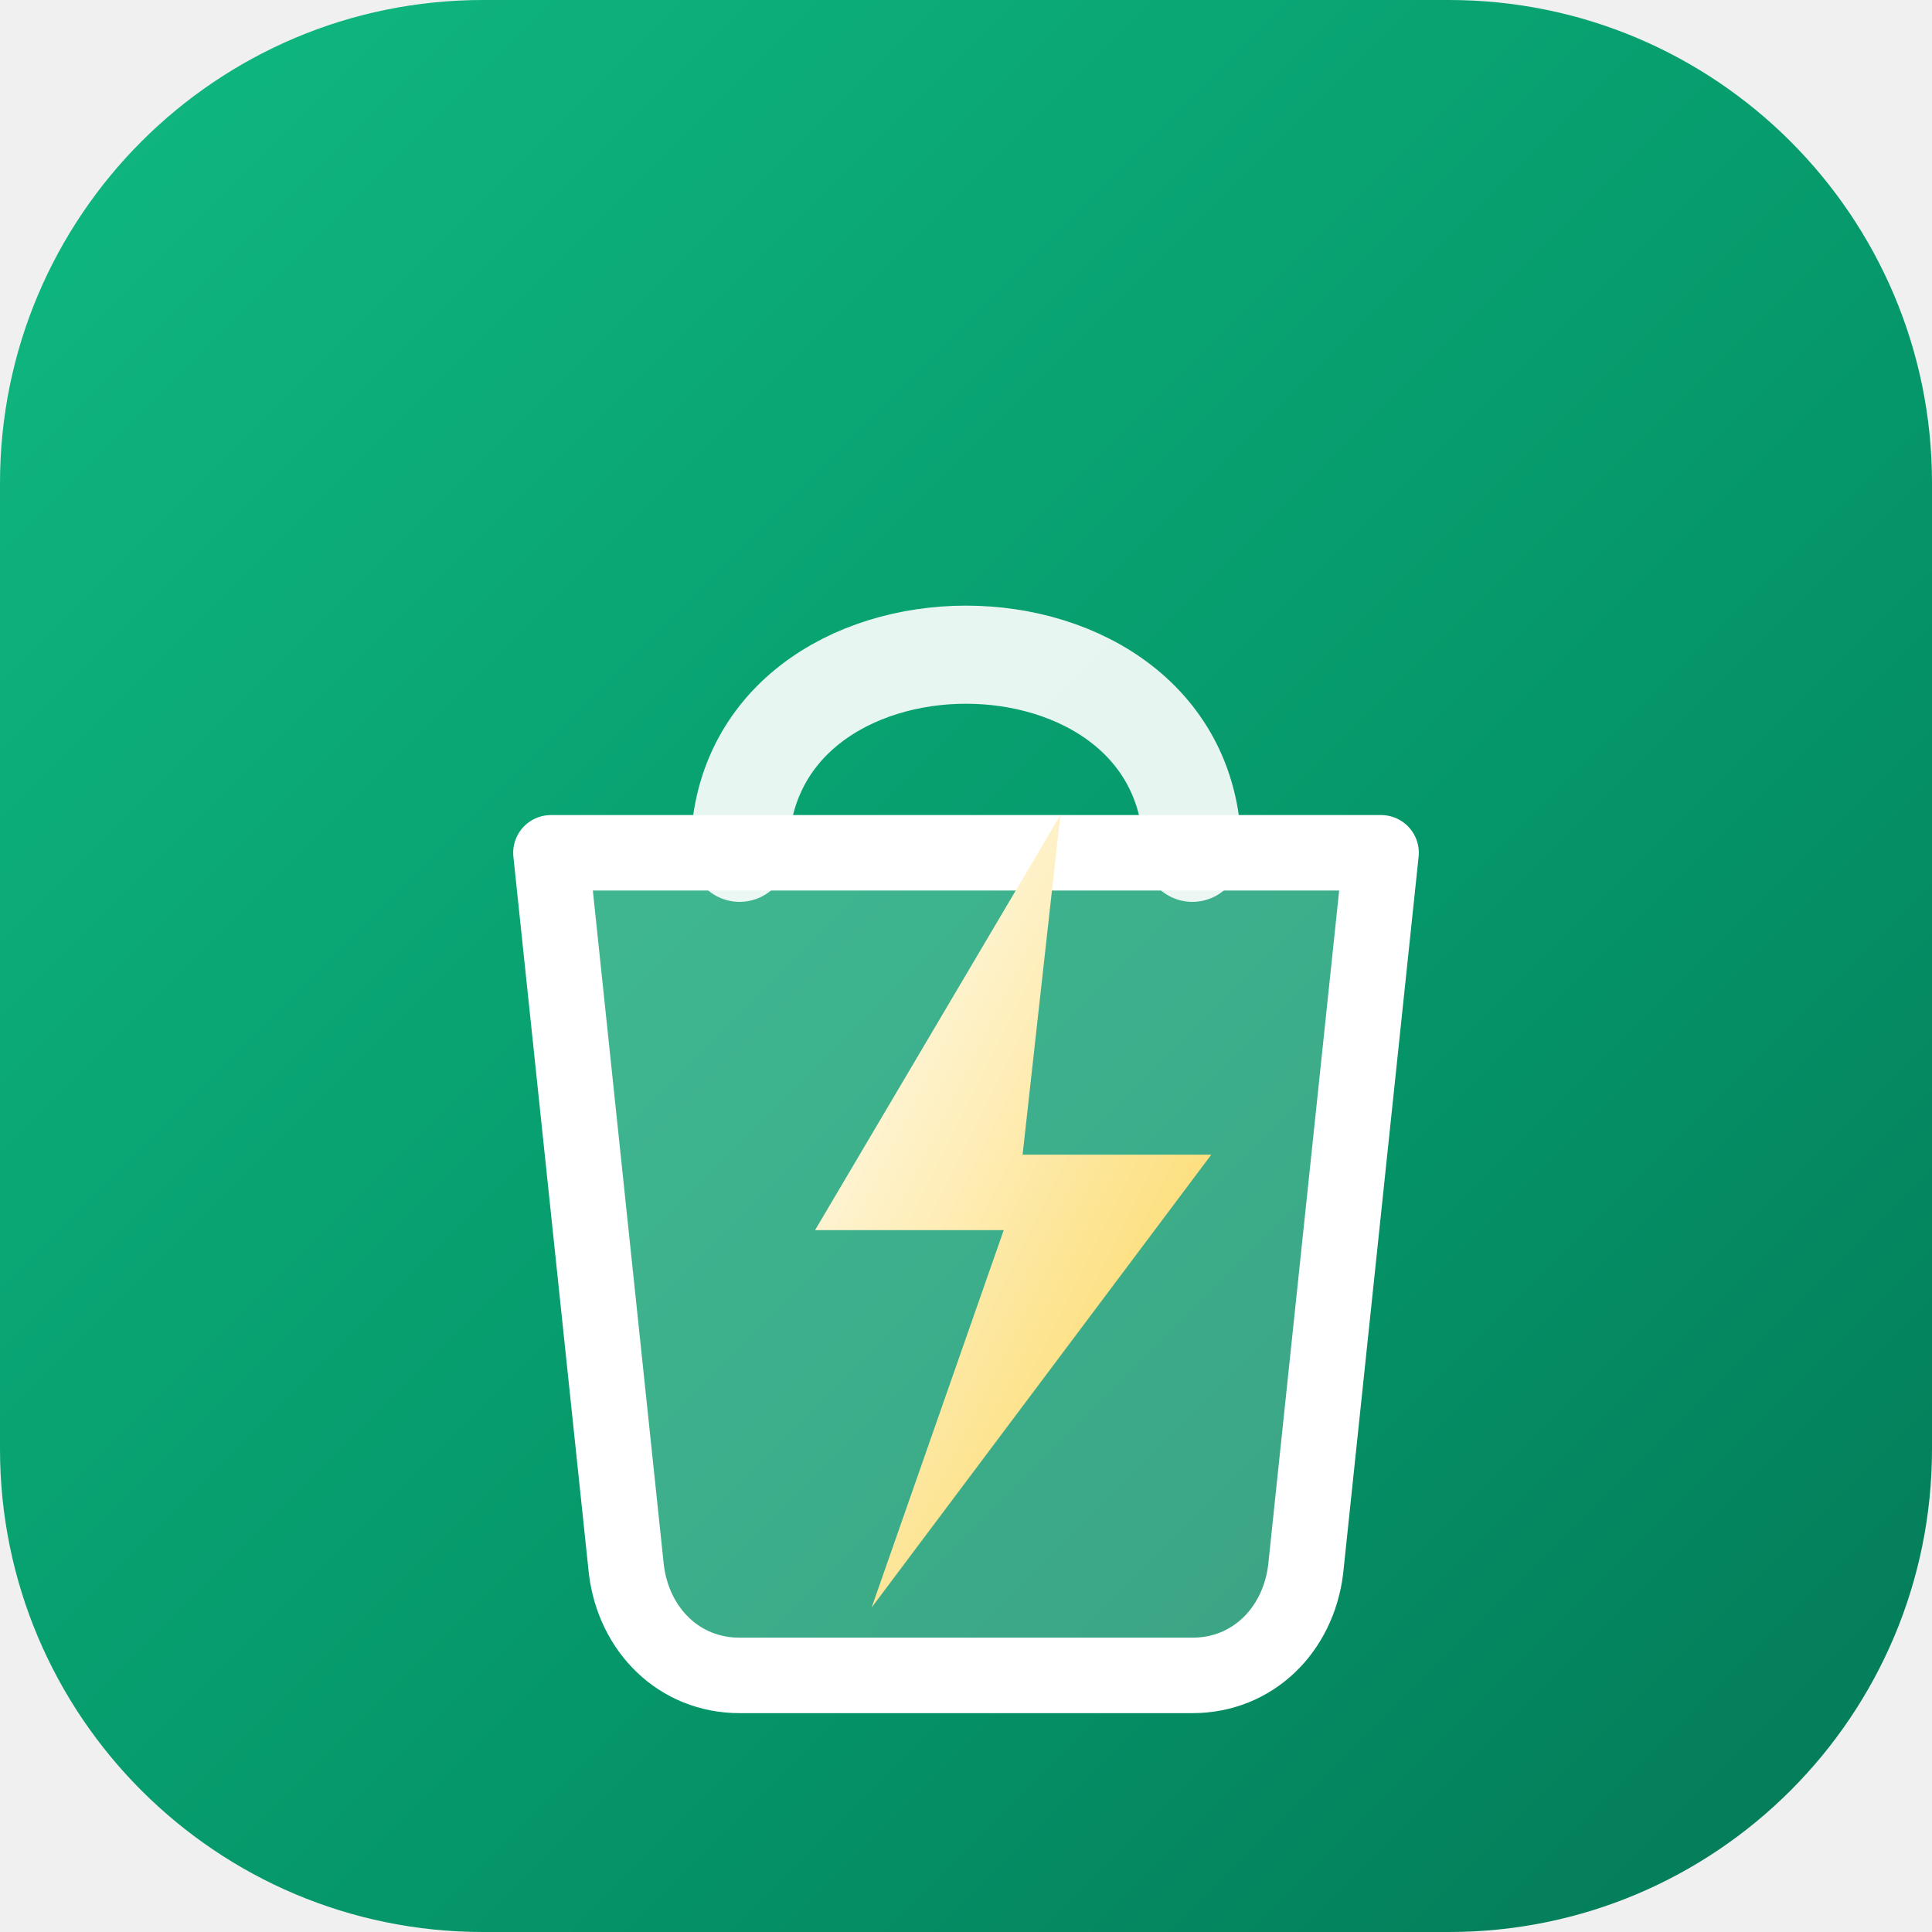
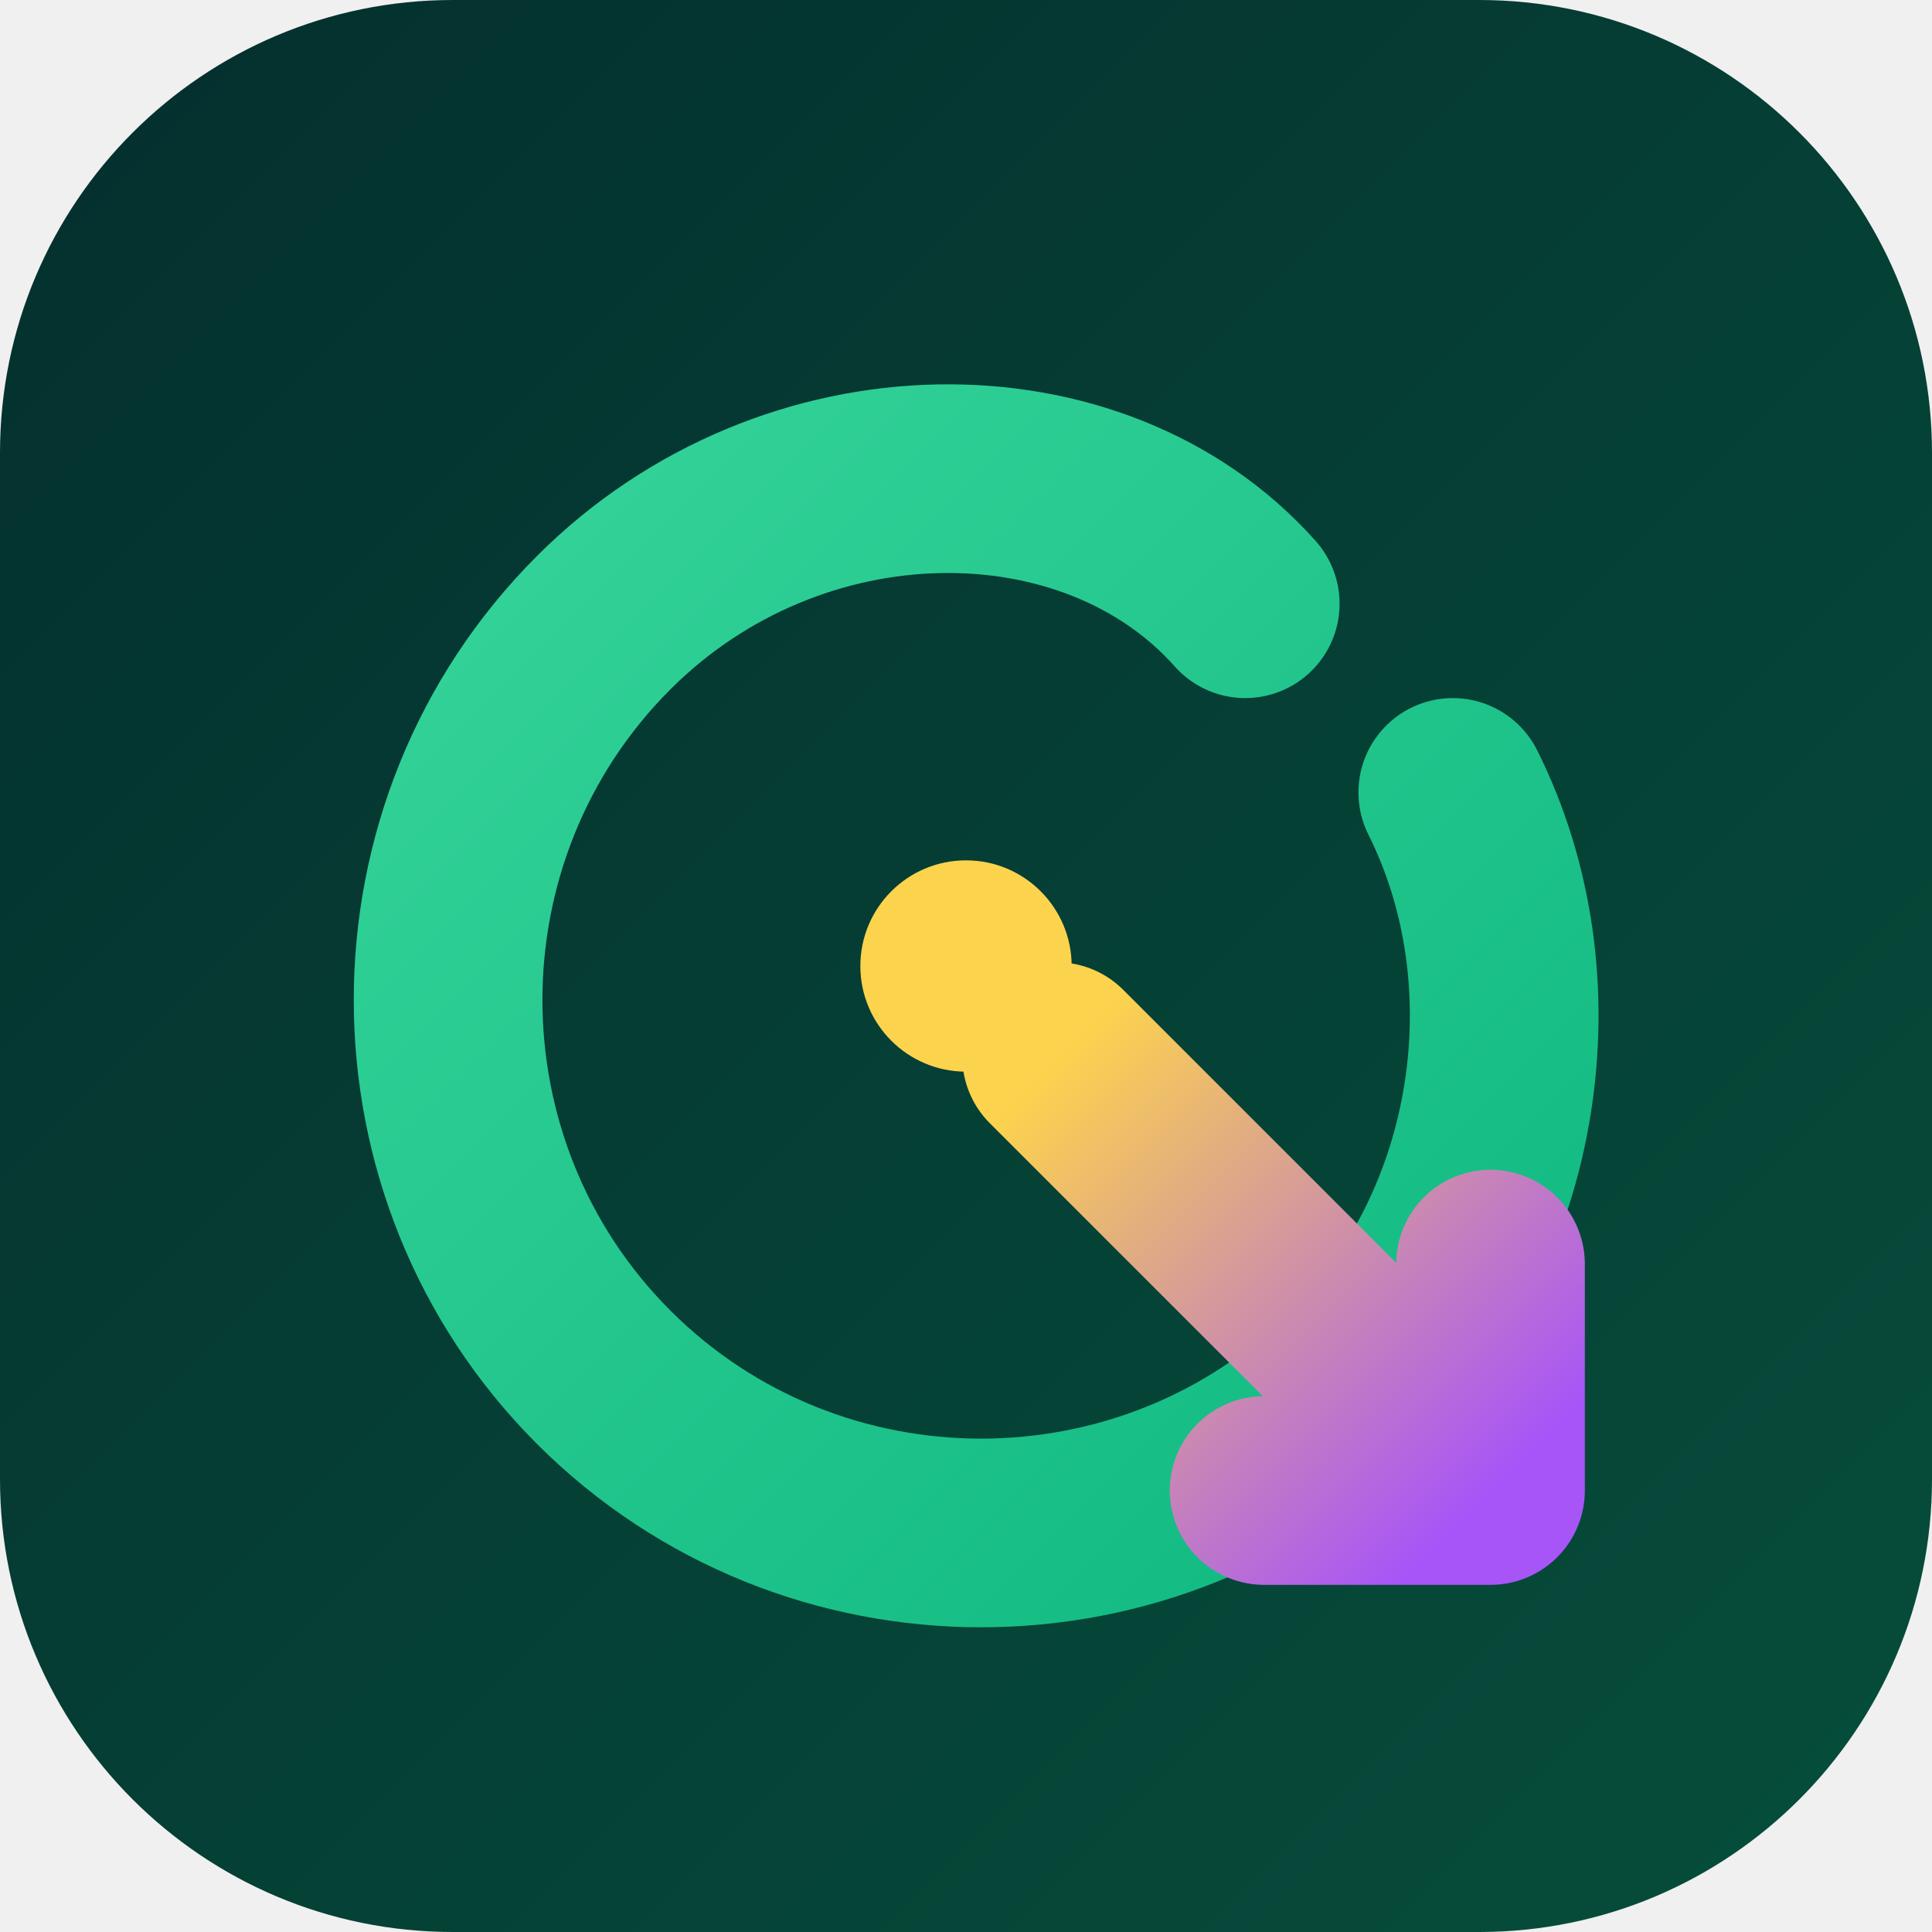
<svg xmlns="http://www.w3.org/2000/svg" viewBox="0 0 512 512" width="100%" height="100%">
  <defs>
-     <linearGradient id="lpuGrad" x1="0%" y1="0%" x2="100%" y2="100%">
-       <stop offset="0%" stop-color="#10B981" />
-       <stop offset="60%" stop-color="#059669" />
-       <stop offset="100%" stop-color="#047857" />
+     <linearGradient id="bgGrad" x1="0%" y1="0%" x2="100%" y2="100%">
+       <stop offset="0%" stop-color="#042F2E" />
+       <stop offset="100%" stop-color="#064E3B" />
    </linearGradient>
-     <linearGradient id="boltGrad" x1="0%" y1="0%" x2="100%" y2="100%">
-       <stop offset="0%" stop-color="#FFFFFF" />
-       <stop offset="100%" stop-color="#FCD34D" />
+     <linearGradient id="neonGreen" x1="0%" y1="0%" x2="100%" y2="100%">
+       <stop offset="0%" stop-color="#34D399" />
+       <stop offset="100%" stop-color="#10B981" />
+     </linearGradient>
+     <linearGradient id="flowAccent" x1="0%" y1="0%" x2="100%" y2="100%">
+       <stop offset="0%" stop-color="#FCD34D" />
+       <stop offset="100%" stop-color="#A855F7" />
    </linearGradient>
  </defs>
-   <rect width="512" height="512" rx="128" fill="url(#lpuGrad)" />
-   <g transform="translate(106, 86)">
-     <path d="M 90 140 C 90 70, 210 70, 210 140" fill="none" stroke="white" stroke-width="26" stroke-linecap="round" opacity="0.9" />
-     <path d="M 40 140 L 260 140 L 240 330 C 238 346, 226 358, 210 358 L 90 358 C 74 358, 62 346, 60 330 Z" fill="white" opacity="0.22" />
-     <path d="M 40 140 L 260 140 L 240 330 C 238 346, 226 358, 210 358 L 90 358 C 74 358, 62 346, 60 330 Z" fill="none" stroke="white" stroke-width="20" stroke-linejoin="round" />
-     <polygon points="175,130 110,240 160,240 125,340 215,220 165,220" fill="url(#boltGrad)" />
+   <rect width="512" height="512" rx="120" fill="url(#bgGrad)" />
+   <g>
+     <path d="M 330 160 C 290 115, 210 115, 160 165 C 105 220, 105 310, 160 365 C 215 420, 305 420, 360 365 C 400 325, 410 260, 385 210" fill="none" stroke="url(#neonGreen)" stroke-width="50" stroke-linecap="round" />
+     <path d="M 280 280 L 395 395 M 335 395 L 395 395 L 395 335" fill="none" stroke="url(#flowAccent)" stroke-width="50" stroke-linecap="round" stroke-linejoin="round" />
+     <circle cx="256" cy="256" r="28" fill="#FCD34D" />
  </g>
</svg>
